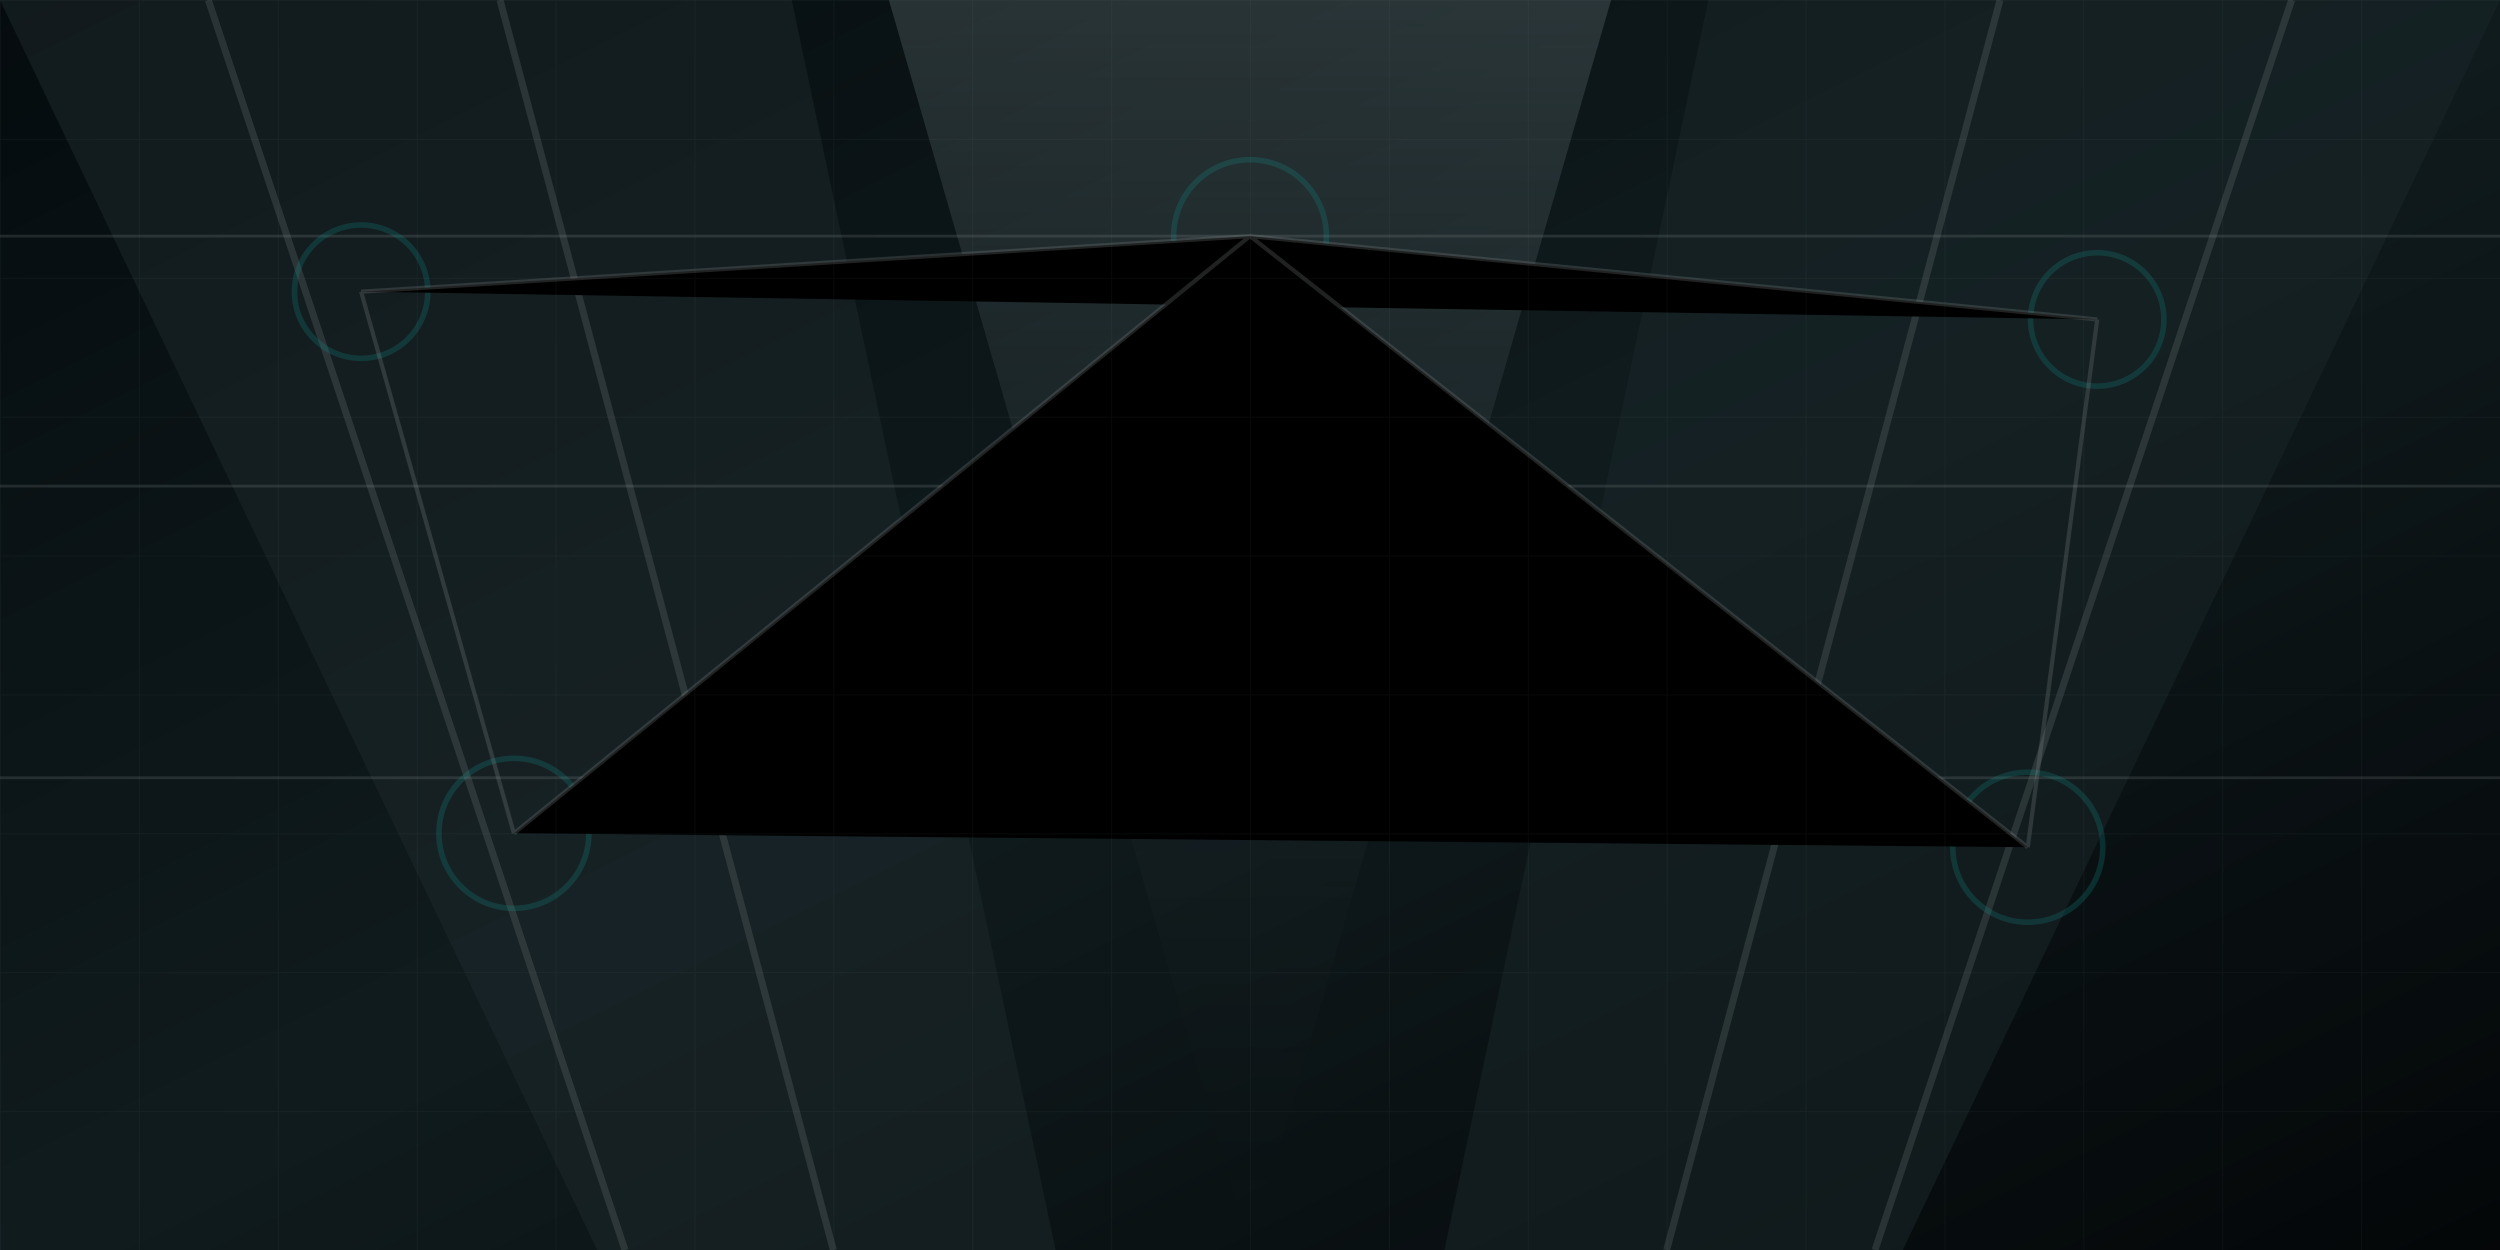
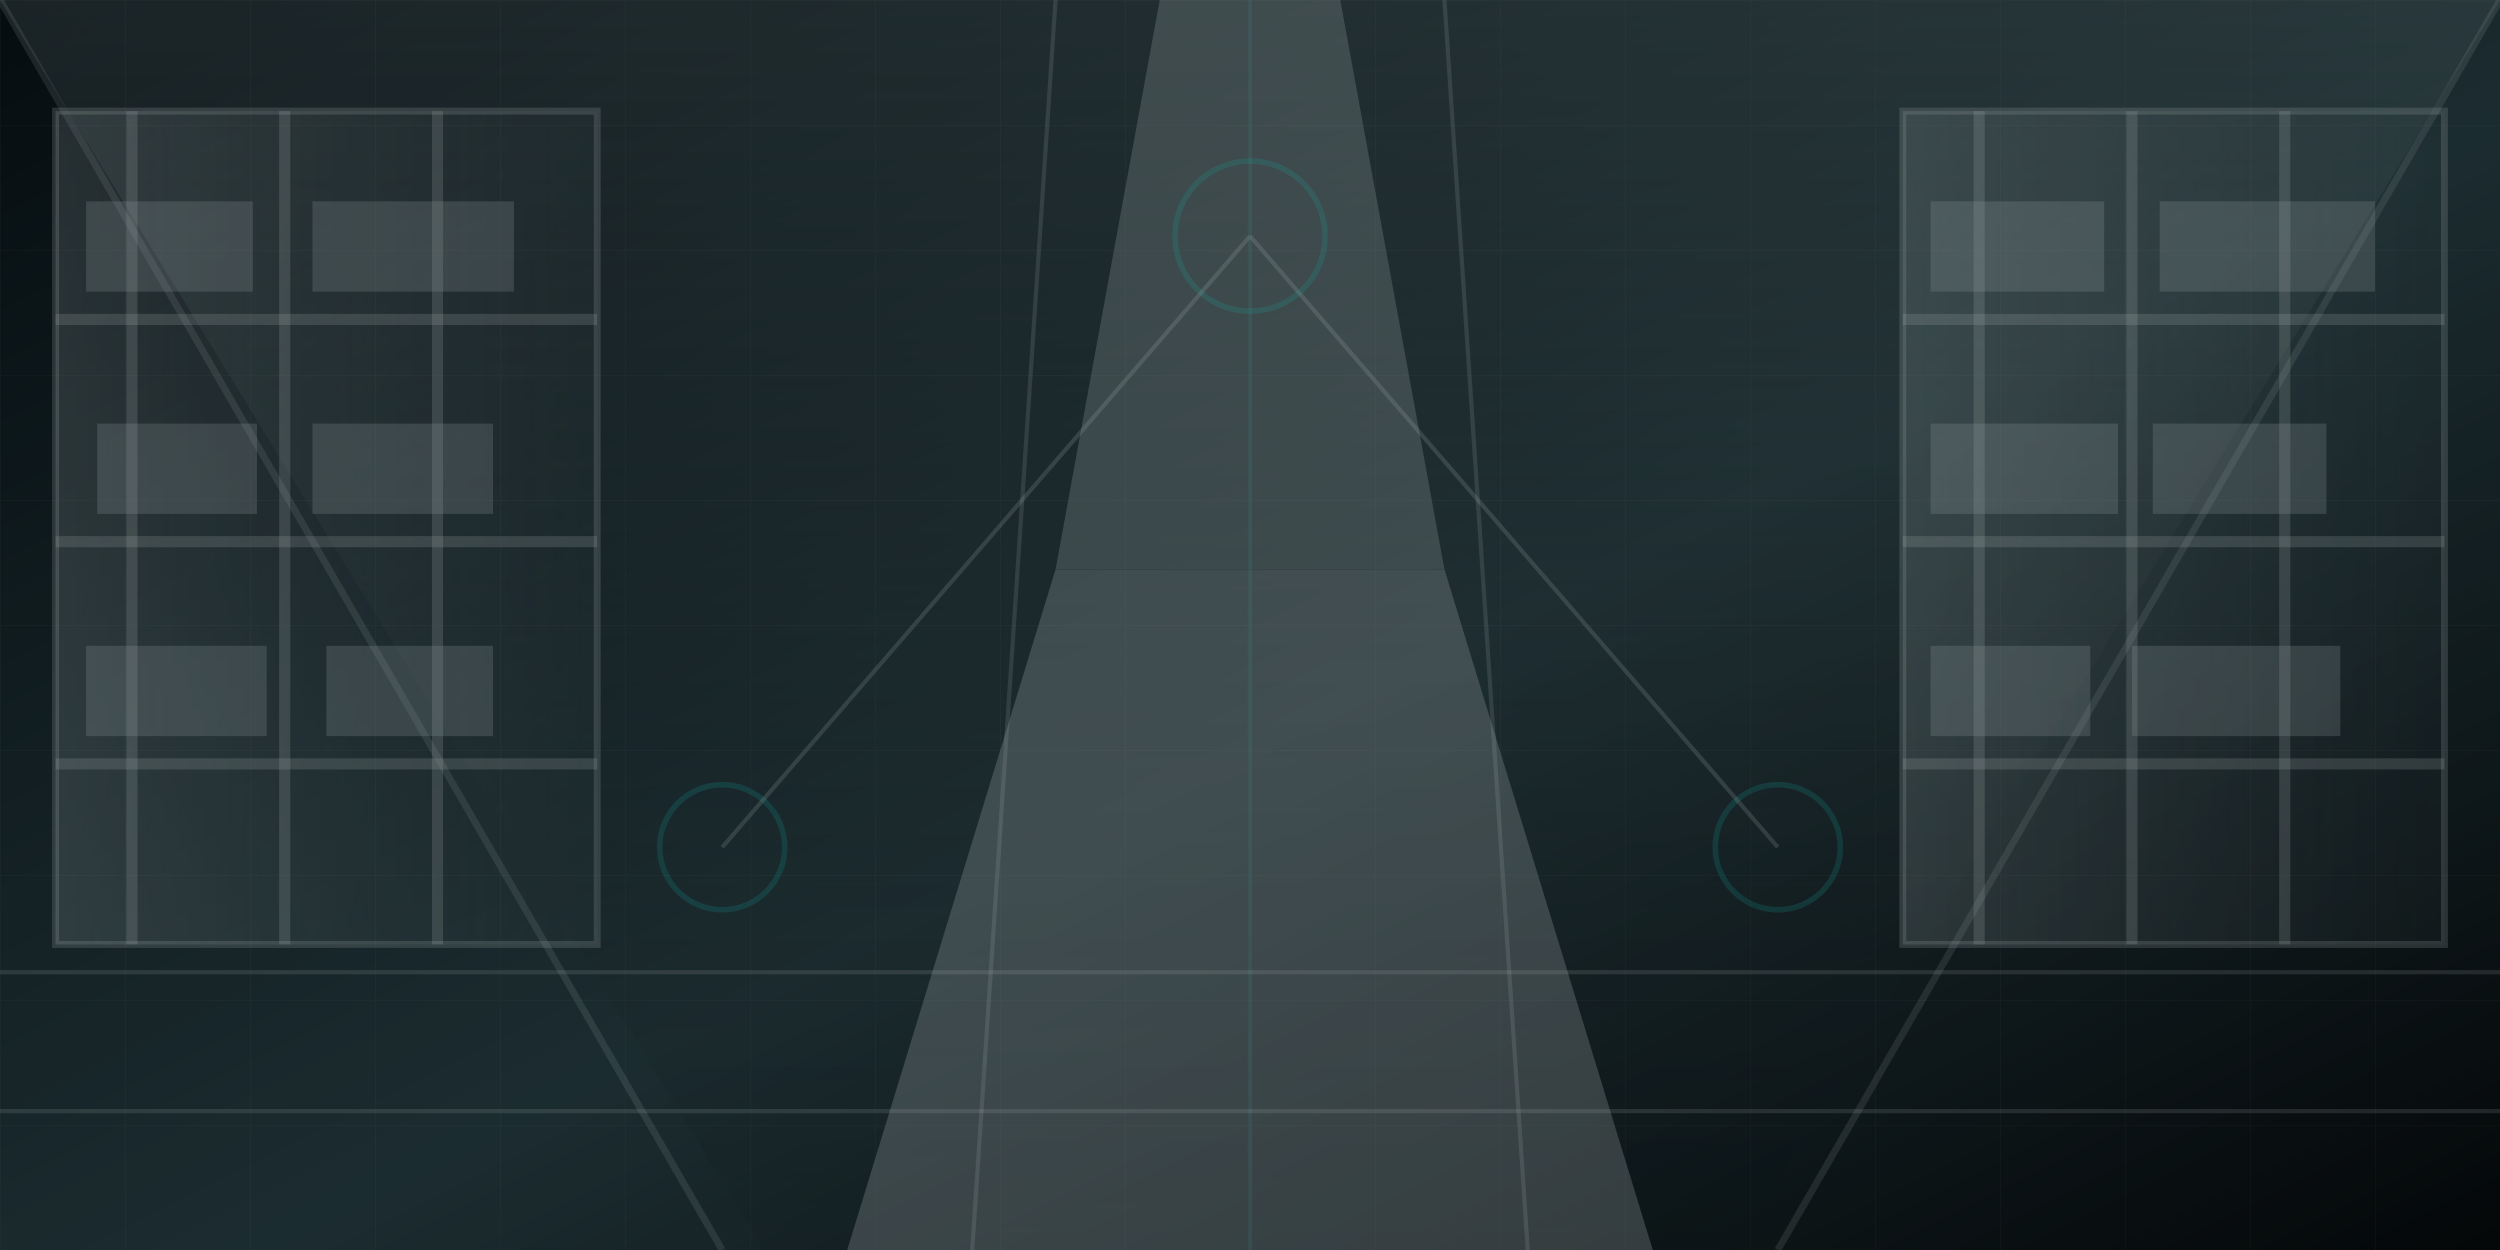
<svg xmlns="http://www.w3.org/2000/svg" viewBox="0 0 1800 900" preserveAspectRatio="xMidYMid slice">
  <defs>
    <linearGradient id="bg" x1="0" y1="0" x2="1" y2="1">
      <stop offset="0" stop-color="#071014" />
-       <stop offset=".5" stop-color="#17272b" />
+       <stop offset=".55" stop-color="#23383d" />
      <stop offset="1" stop-color="#05090b" />
    </linearGradient>
-     <linearGradient id="aisle" x1="0" y1="0" x2="0" y2="1">
-       <stop offset="0" stop-color="#8aa1a4" stop-opacity=".35" />
-       <stop offset="1" stop-color="#0c1518" stop-opacity=".08" />
+     <linearGradient id="floor" x1="0" y1="0" x2="0" y2="1">
+       <stop offset="0" stop-color="#65797c" stop-opacity=".28" />
+       <stop offset="1" stop-color="#071014" stop-opacity=".08" />
    </linearGradient>
-     <pattern id="grid" width="100" height="100" patternUnits="userSpaceOnUse">
-       <path d="M0 0H100M0 0V100" stroke="#b7c8c9" stroke-opacity=".08" />
+     <linearGradient id="rack" x1="0" y1="0" x2="1" y2="0">
+       <stop offset="0" stop-color="#b9c9ca" stop-opacity=".22" />
+       <stop offset="1" stop-color="#617477" stop-opacity=".08" />
+     </linearGradient>
+     <pattern id="grid" width="90" height="90" patternUnits="userSpaceOnUse">
+       <path d="M0 0H90M0 0V90" stroke="#d8e4e5" stroke-opacity=".055" />
    </pattern>
  </defs>
  <rect width="1800" height="900" fill="url(#bg)" />
-   <path d="M0 0 L430 900 L760 900 L570 0Z" fill="#293a3d" opacity=".5" />
-   <path d="M1800 0 L1370 900 L1040 900 L1230 0Z" fill="#233438" opacity=".55" />
-   <path d="M640 0 L900 900 L1160 0Z" fill="url(#aisle)" />
-   <g stroke="#d9e5e5" stroke-opacity=".18" fill="none" stroke-width="5">
-     <path d="M150 0 L450 900M360 0 L600 900M1650 0 L1350 900M1440 0 L1200 900" />
-     <path d="M0 170H1800M0 350H1800M0 560H1800" stroke-width="2" />
+   <path d="M0 0H1800L1250 900H550Z" fill="url(#floor)" />
+   <path d="M0 0L520 900M1800 0L1280 900" stroke="#d9e5e5" stroke-opacity=".14" stroke-width="5" />
+   <path d="M900 0L900 900" stroke="#19d8d0" stroke-opacity=".1" stroke-width="3" />
+   <g fill="url(#rack)" stroke="#d8e4e5" stroke-opacity=".2" stroke-width="5">
+     <path d="M40 80H430V680H40Z" />
+     <path d="M1370 80H1760V680H1370Z" />
  </g>
-   <g fill="none" stroke="#19d8d0" stroke-opacity=".22" stroke-width="4">
-     <circle cx="260" cy="210" r="48" />
-     <circle cx="1510" cy="230" r="48" />
-     <circle cx="370" cy="600" r="54" />
-     <circle cx="1460" cy="610" r="54" />
-     <circle cx="900" cy="170" r="55" />
+   <g stroke="#d8e4e5" stroke-opacity=".2" stroke-width="8" fill="none">
+     <path d="M40 230H430M40 390H430M40 550H430M1370 230H1760M1370 390H1760M1370 550H1760" />
+     <path d="M95 80V680M205 80V680M315 80V680M1425 80V680M1535 80V680M1645 80V680" />
  </g>
-   <g stroke="#e7eeee" stroke-opacity=".2" stroke-width="3">
-     <path d="M260 210L900 170L1510 230M370 600L900 170L1460 610M260 210L370 600M1510 230L1460 610" />
+   <g fill="#c7d4d5" fill-opacity=".22">
+     <rect x="62" y="145" width="120" height="65" />
+     <rect x="225" y="145" width="145" height="65" />
+     <rect x="70" y="305" width="115" height="65" />
+     <rect x="225" y="305" width="130" height="65" />
+     <rect x="62" y="465" width="130" height="65" />
+     <rect x="235" y="465" width="120" height="65" />
+     <rect x="1390" y="145" width="125" height="65" />
+     <rect x="1555" y="145" width="155" height="65" />
+     <rect x="1390" y="305" width="135" height="65" />
+     <rect x="1550" y="305" width="125" height="65" />
+     <rect x="1390" y="465" width="115" height="65" />
+     <rect x="1535" y="465" width="150" height="65" />
+   </g>
+   <g opacity=".28">
+     <path d="M610 900L760 410H1040L1190 900Z" fill="#c8d5d6" />
+     <path d="M760 410L835 0H965L1040 410Z" fill="#b6c5c7" />
+   </g>
+   <g stroke="#eef5f5" stroke-opacity=".15" fill="none" stroke-width="3">
+     <path d="M760 0L700 900M1040 0L1100 900" />
+     <path d="M0 700H1800M0 800H1800" />
+   </g>
+   <g fill="none" stroke="#19d8d0" stroke-opacity=".18" stroke-width="4">
+     <circle cx="900" cy="170" r="54" />
+     <circle cx="520" cy="610" r="45" />
+     <circle cx="1280" cy="610" r="45" />
+   </g>
+   <g stroke="#e7eeee" stroke-opacity=".18" stroke-width="3">
+     <path d="M900 170L520 610M900 170L1280 610" />
  </g>
  <rect width="1800" height="900" fill="url(#grid)" />
-   <rect width="1800" height="900" fill="#000" opacity=".3" />
+   <rect width="1800" height="900" fill="#000" opacity=".22" />
</svg>
